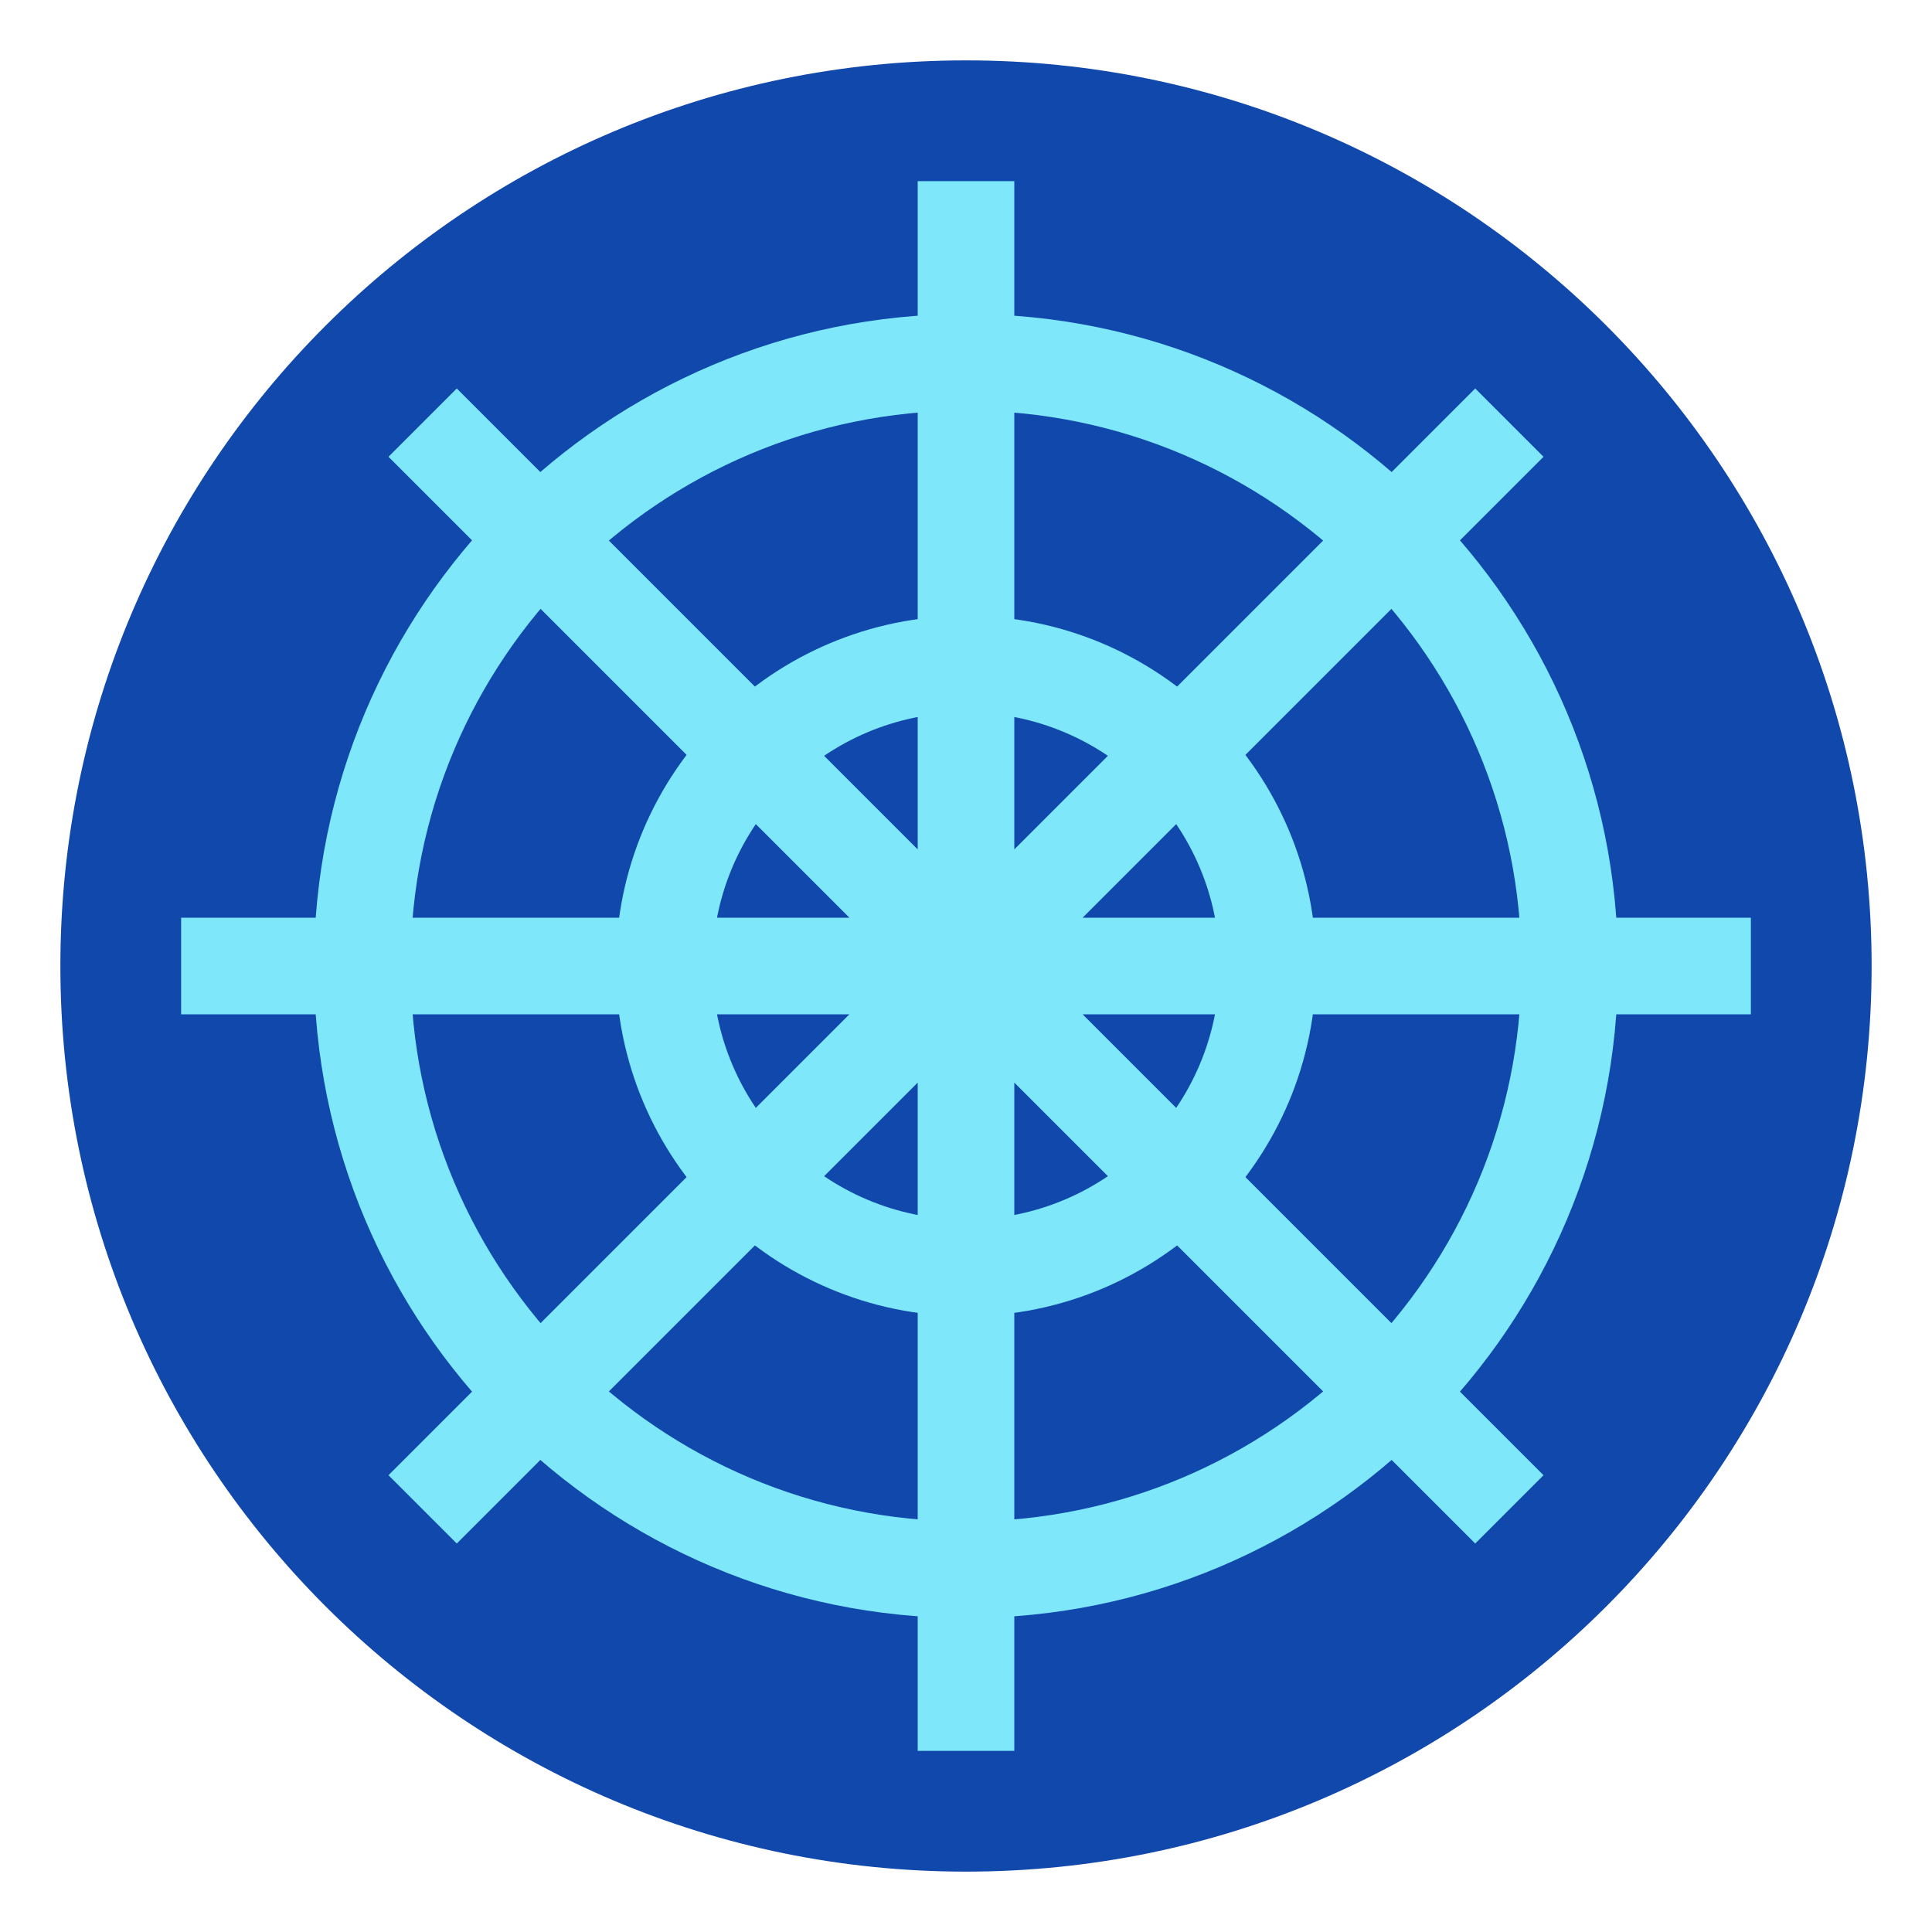
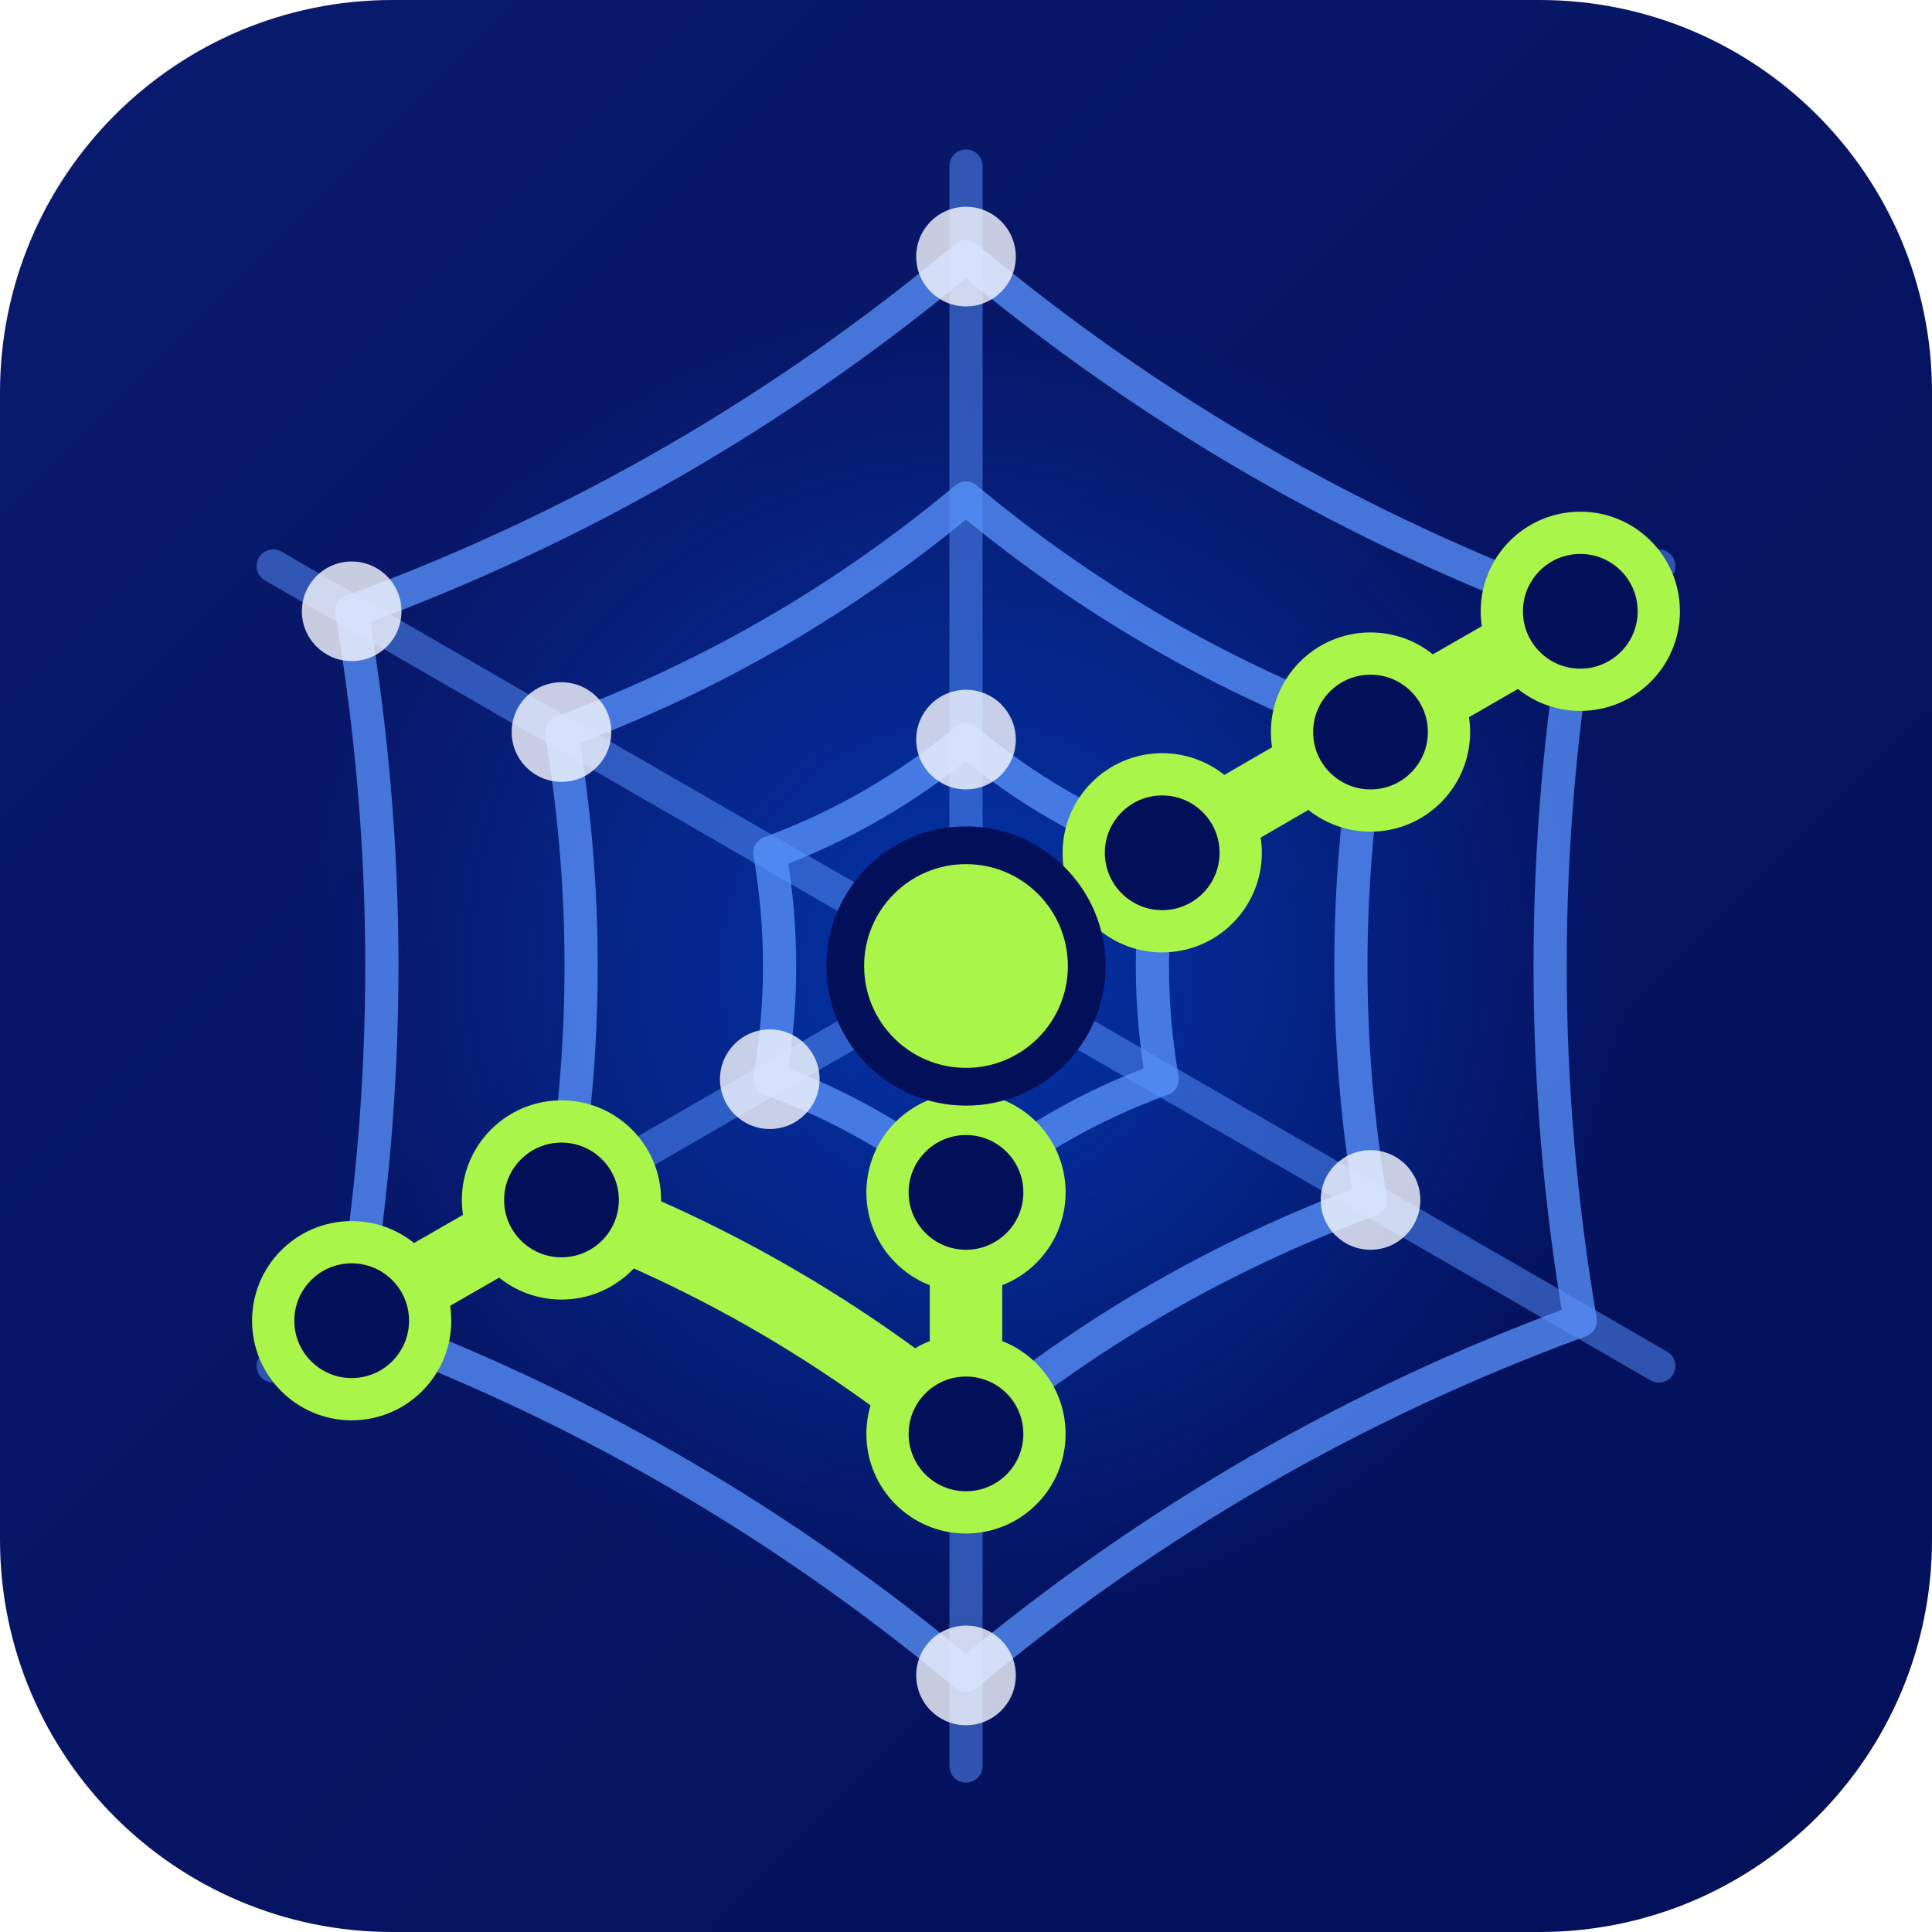
- <svg xmlns="http://www.w3.org/2000/svg" viewBox="0 0 32 32">
-   <circle cx="16" cy="16" r="15" fill="#1148ac" />
-   <g fill="none" stroke="#7ee8fa" stroke-width="1.6">
-     <circle cx="16" cy="16" r="5" />
-     <circle cx="16" cy="16" r="10" />
-     <path d="M16 3v26M3 16h26M7 7l18 18M25 7L7 25" />
+ <svg xmlns="http://www.w3.org/2000/svg" viewBox="0 0 128 128" role="img" aria-label="teia">
+   <defs>
+     <linearGradient id="m-tile" x1="0" y1="0" x2="1" y2="1">
+       <stop offset="0" stop-color="#0a1a6e" />
+       <stop offset="1" stop-color="#020f59" />
+     </linearGradient>
+     <radialGradient id="m-glow" cx=".5" cy=".5" r=".5">
+       <stop offset="0" stop-color="#005aff" stop-opacity=".45" />
+       <stop offset="1" stop-color="#005aff" stop-opacity="0" />
+     </radialGradient>
+   </defs>
+   <rect width="128" height="128" rx="26" fill="url(#m-tile)" />
+   <circle cx="64" cy="64" r="44" fill="url(#m-glow)" />
+   <g fill="none" stroke-linecap="round" stroke-linejoin="round">
+     <path d="M64 64 L64.0 11.0 M64 64 L109.9 37.5 M64 64 L109.9 90.5 M64 64 L64.0 117.0 M64 64 L18.1 90.5 M64 64 L18.1 37.5" stroke="#5b94ff" stroke-opacity=".5" stroke-width="2.2" />
+     <path d="M64.0 49.0 Q69.8 53.9 77.0 56.5 M77.0 56.5 Q75.7 64.0 77.0 71.5 M77.0 71.5 Q69.8 74.1 64.0 79.0 M64.0 79.0 Q58.2 74.1 51.0 71.5 M51.0 71.5 Q52.3 64.0 51.0 56.5 M51.0 56.5 Q58.1 53.9 64.0 49.0 M64.0 33.0 Q76.1 43.1 90.8 48.5 M90.8 48.5 Q88.2 64.0 90.8 79.5 M90.8 79.5 Q76.1 84.9 64.0 95.0 M64.0 95.0 Q51.9 84.9 37.2 79.5 M37.2 79.5 Q39.8 64.0 37.2 48.5 M37.2 48.5 Q51.9 43.1 64.0 33.0 M64.0 17.0 Q82.3 32.3 104.7 40.5 M104.7 40.5 Q100.7 64.0 104.7 87.5 M104.7 87.5 Q82.3 95.7 64.0 111.0 M64.0 111.0 Q45.7 95.7 23.3 87.5 M23.3 87.5 Q27.3 64.0 23.3 40.5 M23.3 40.5 Q45.7 32.3 64.0 17.0" stroke="#5b94ff" stroke-opacity=".75" stroke-width="2.2" />
+     <path d="M23.3 87.5 L37.2 79.5 Q51.9 84.9 64.0 95.0 L64.0 79.0 L64 64 L77.0 56.5 L90.8 48.5 L104.7 40.5" stroke="#a9f549" stroke-width="4.8" />
  </g>
+   <circle cx="64.0" cy="17.0" r="3.3" fill="#f7f8ff" fill-opacity=".8" />
+   <circle cx="64.0" cy="111.0" r="3.3" fill="#f7f8ff" fill-opacity=".8" />
+   <circle cx="23.3" cy="40.5" r="3.3" fill="#f7f8ff" fill-opacity=".8" />
+   <circle cx="37.2" cy="48.5" r="3.3" fill="#f7f8ff" fill-opacity=".8" />
+   <circle cx="90.8" cy="79.5" r="3.3" fill="#f7f8ff" fill-opacity=".8" />
+   <circle cx="64.0" cy="49.0" r="3.3" fill="#f7f8ff" fill-opacity=".8" />
+   <circle cx="51.0" cy="71.5" r="3.3" fill="#f7f8ff" fill-opacity=".8" />
+   <circle cx="23.3" cy="87.5" r="5.2" fill="#020f59" stroke="#a9f549" stroke-width="2.8" />
+   <circle cx="37.2" cy="79.5" r="5.2" fill="#020f59" stroke="#a9f549" stroke-width="2.8" />
+   <circle cx="64.0" cy="95.0" r="5.2" fill="#020f59" stroke="#a9f549" stroke-width="2.8" />
+   <circle cx="64.0" cy="79.0" r="5.2" fill="#020f59" stroke="#a9f549" stroke-width="2.8" />
+   <circle cx="77.0" cy="56.5" r="5.2" fill="#020f59" stroke="#a9f549" stroke-width="2.8" />
+   <circle cx="90.8" cy="48.5" r="5.2" fill="#020f59" stroke="#a9f549" stroke-width="2.8" />
+   <circle cx="104.7" cy="40.5" r="5.2" fill="#020f59" stroke="#a9f549" stroke-width="2.8" />
+   <circle cx="64" cy="64" r="8" fill="#a9f549" stroke="#020f59" stroke-width="2.5" />
</svg>
